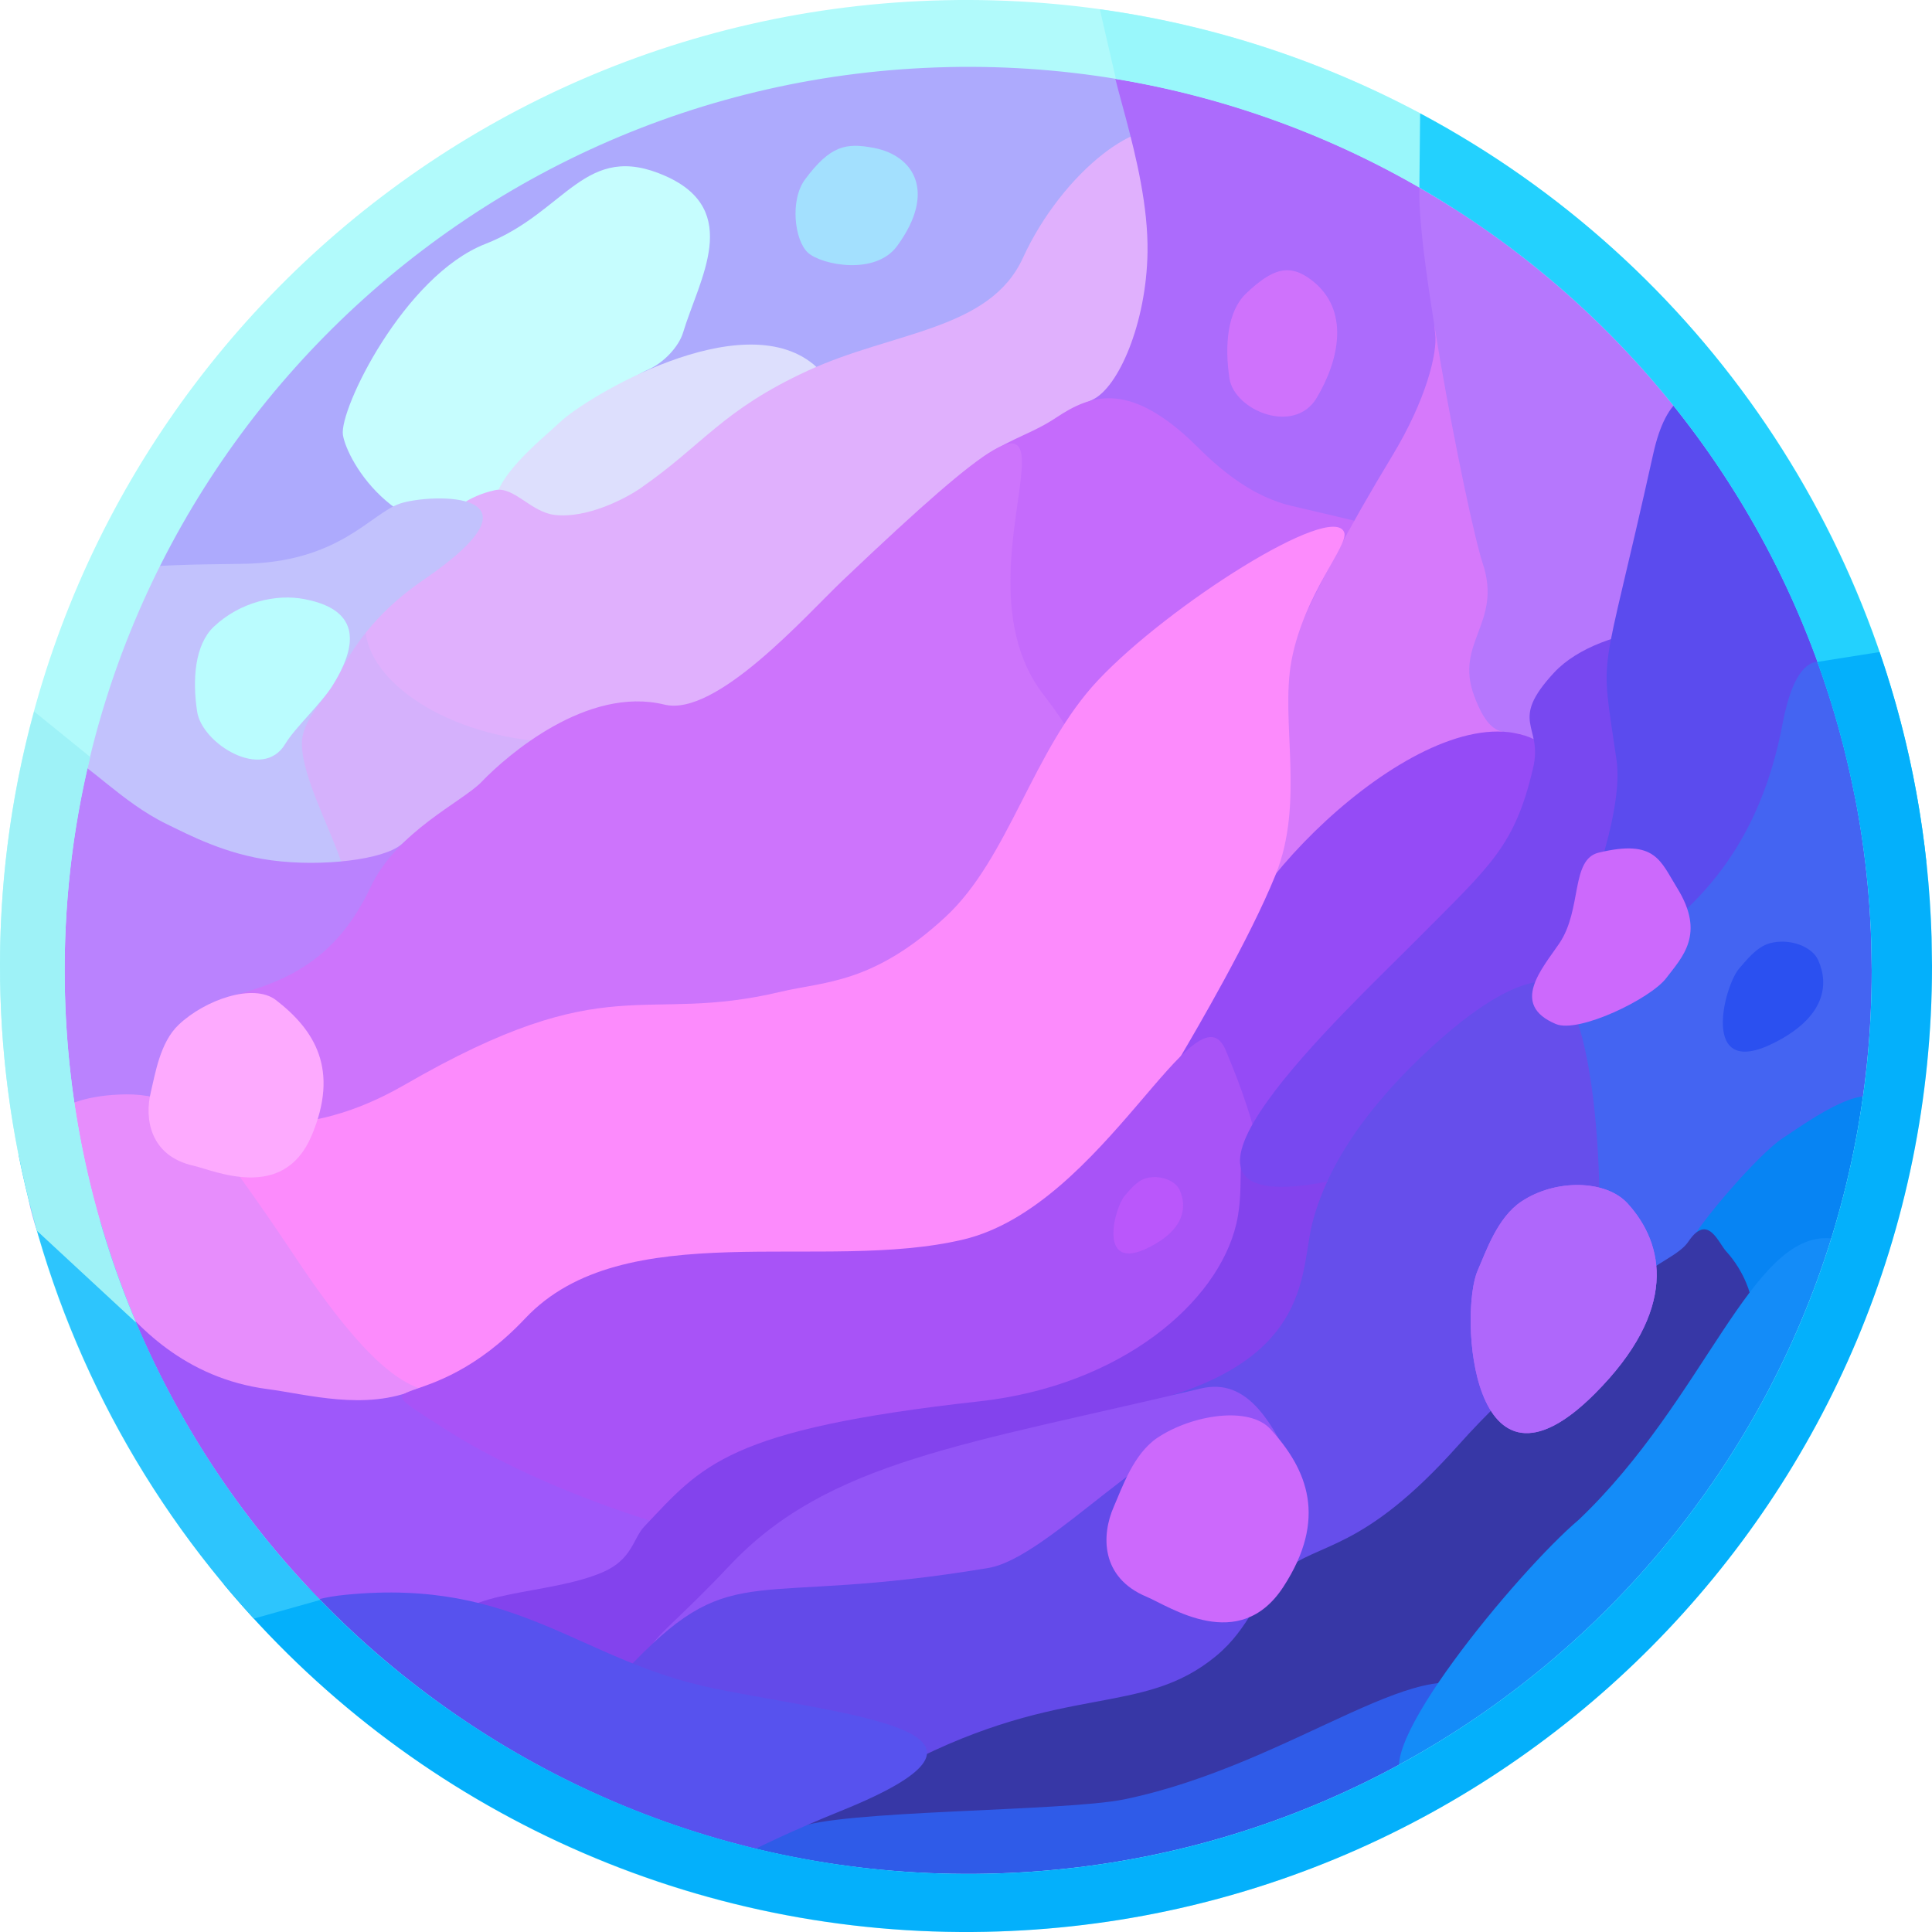
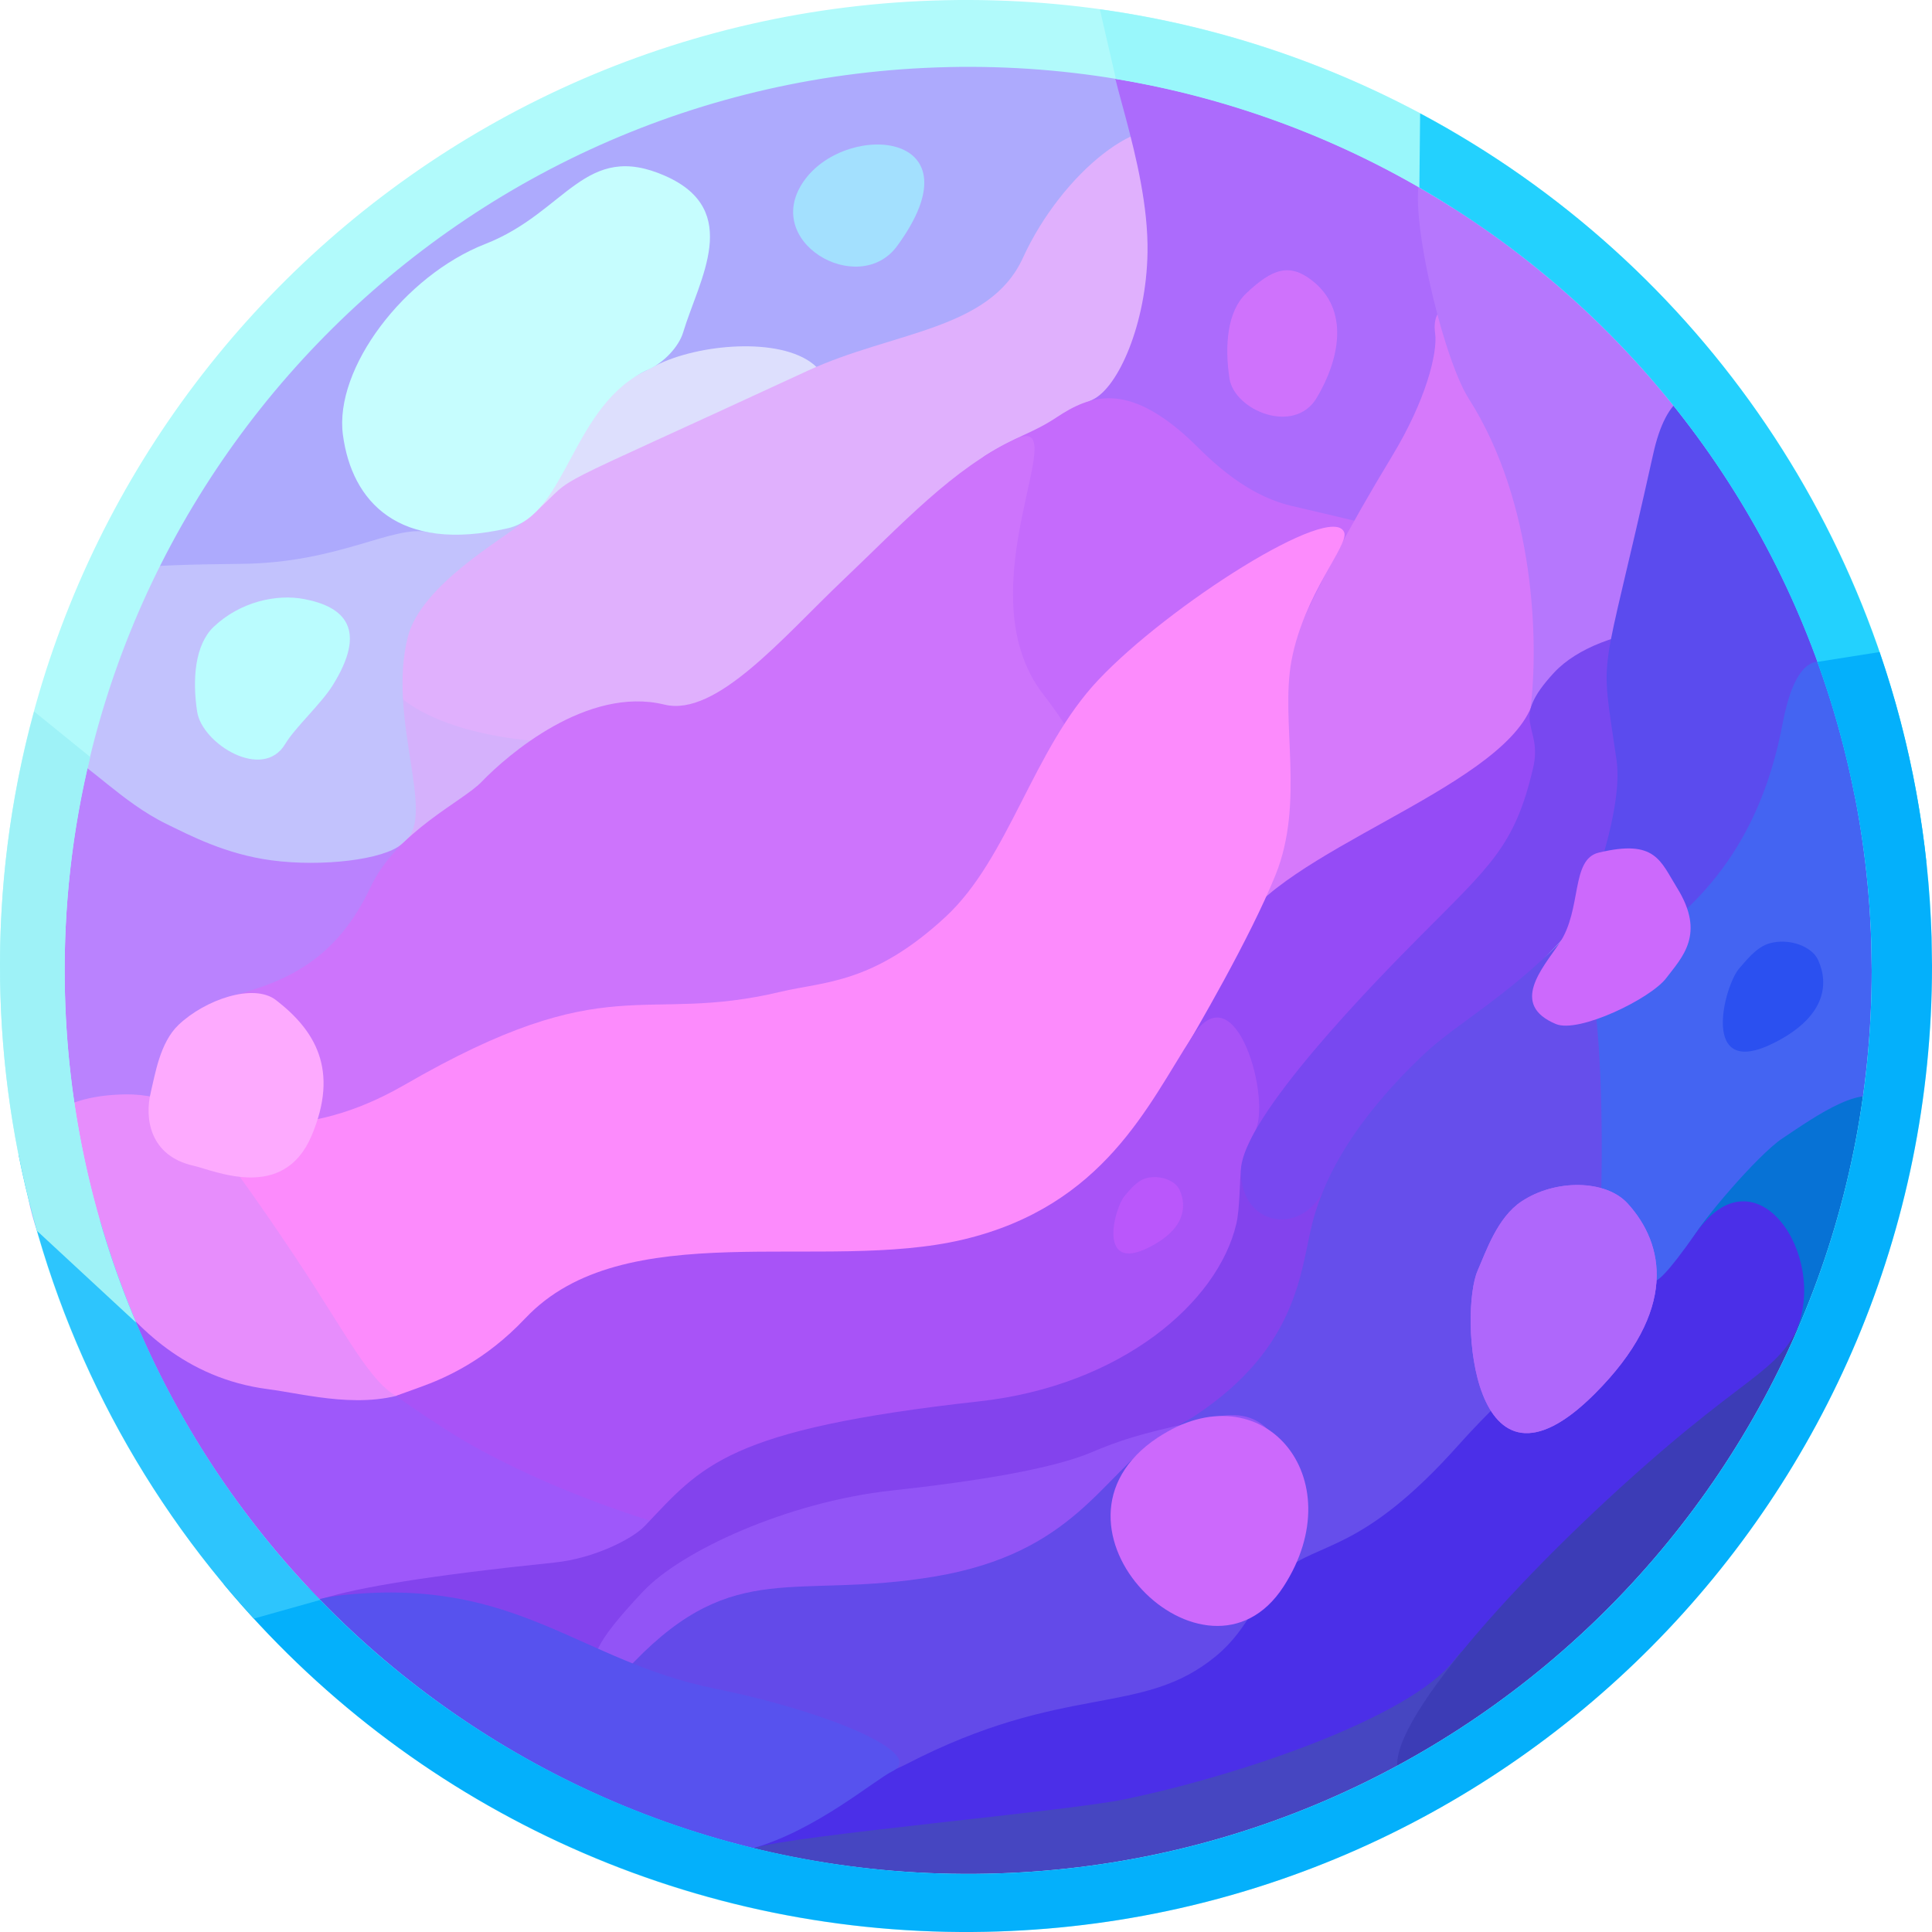
<svg xmlns="http://www.w3.org/2000/svg" width="100mm" height="100mm" viewBox="0 0 100 100" version="1.1" id="svg1" xml:space="preserve">
  <defs id="defs1" />
  <g id="layer1" transform="translate(-57.5876,-61.58408)">
    <path id="path45" style="opacity:1;fill:#adaafd;fill-opacity:1;stroke-width:0.131" d="m 103.563,87.171 c -7.311,1.89 -28.472,8.005 -36.877,7.082 -6.644,-0.729 -1.945,-7.723 0.391,-11.679 3.703,-6.272 14.254,-13.154 23.805,-16.11 2.97,-0.919 12.957,-3.224 23.58,-2.661 30.764,1.631 -7.187,22.409 -10.899,23.369 z" />
    <path id="path40" style="opacity:1;fill:#d5b1fc;fill-opacity:1;stroke-width:0.116" d="m 73.047,103.513 c -0.256,-1.666 -1.341,-4.668 -0.369,-5.592 1.364,-1.297 2.206,-4.621 3.589,-4.117 10.4,3.788 16.312,7.393 6.53,11.618 -9.782,4.225 -9.495,-0.244 -9.751,-1.909 z" />
-     <path id="path43" style="opacity:1;fill:#c6fdfe;fill-opacity:1;stroke-width:0.116" d="m 75.337,84.094 c -0.202,-1.319 3.171,-8.24 7.373,-9.884 4.203,-1.644 5.143,-5.369 9.322,-3.516 4.013,1.78 1.736,5.369 0.912,8.102 -0.226,0.75 -1.018,1.564 -1.764,1.899 -4.018,1.805 -4.212,7.52 -7.314,8.233 C 78.205,90.227 75.54,85.413 75.337,84.094 Z" />
-     <path id="path42" style="opacity:1;fill:#dddffd;fill-opacity:1;stroke-width:0.116" d="m 83.18,88.079 c -0.256,-1.666 2.421,-3.72 3.393,-4.644 1.364,-1.297 9.359,-6.098 13.131,-2.984 1.626,1.342 -1.452,3.046 -4.131,4.539 -0.961,0.536 -5.46,3.82 -5.964,4.663 -1.157,1.938 -6.175,0.091 -6.43,-1.574 z" />
-     <path id="path41" style="opacity:1;fill:#e0b0fd;fill-opacity:1;stroke-width:0.131" d="m 90.761,86.838 c 3.257,-2.262 4.193,-4.011 8.616,-6.057 4.422,-2.047 9.434,-2.084 11.154,-5.843 2.012,-4.398 6.321,-7.867 8.25,-6.309 0.968,0.781 1.315,7.722 -2.413,14.036 -3.703,6.272 -11.446,11.911 -20.997,14.867 -2.97,0.919 -6.652,2.579 -9.218,2.461 -5.388,-0.248 -9.555,-3.125 -9.657,-5.896 -0.029,-0.791 0.898,-1.651 1.454,-2.343 1.4,-1.743 2.544,-4.216 5.264,-4.8 0.969,-0.208 1.849,1.138 3.091,1.283 1.636,0.191 3.618,-0.815 4.455,-1.397 z" />
-     <path id="path38" style="opacity:1;fill:#c2c2fd;fill-opacity:1;stroke-width:0.116" d="m 62.293,96.874 c -0.027,-5.4 -3.029,-5.999 7.78,-6.105 5.088,-0.05 6.672,-2.604 8.231,-3.124 1.559,-0.52 8.042,-0.725 1.192,3.962 -2.146,1.468 -3.461,3.123 -4.364,4.877 -0.672,1.305 -1.955,2.344 -1.919,3.654 0.047,1.71 1.442,4.274 2.031,6.045 1.137,3.422 -5.64,4.601 -11.383,3.3 -1.537,-0.348 -3.455,-4.653 -3.429,-9.086 0.007,-1.2 1.866,-2.372 1.861,-3.522 z" />
+     <path id="path42" style="opacity:1;fill:#dddffd;fill-opacity:1;stroke-width:0.116" d="m 83.18,88.079 c -0.256,-1.666 2.421,-3.719 3.393,-4.644 0.73,-0.694 2.266,-1.545 4.951,-2.927 2.181,-1.123 6.428,-1.504 8.181,-0.058 1.626,1.342 -1.452,3.046 -4.131,4.539 -0.961,0.536 -5.46,3.82 -5.964,4.663 -1.157,1.938 -6.175,0.091 -6.43,-1.574 z" />
+     <path id="path41" style="opacity:1;fill:#e0b0fd;fill-opacity:1;stroke-width:0.131" d="m 99.376,80.781 c 4.422,-2.047 9.434,-2.084 11.154,-5.843 2.012,-4.398 6.321,-7.867 8.25,-6.309 0.968,0.781 1.315,7.722 -2.413,14.036 -3.703,6.272 -11.446,11.911 -20.997,14.867 -2.97,0.919 -6.652,2.579 -9.218,2.461 -5.388,-0.248 -9.602,-2.283 -8.92,-5.043 0.19,-0.768 0.161,-2.504 0.717,-3.196 1.4,-1.743 4.961,-1.498 7.358,-3.672 2.397,-2.174 -0.392,-0.608 14.068,-7.3 z" />
+     <path id="path38" style="opacity:1;fill:#c2c2fd;fill-opacity:1;stroke-width:0.116" d="m 62.293,96.874 c -0.027,-5.4 -3.029,-5.999 7.78,-6.105 5.088,-0.05 7.864,-2.037 9.674,-1.639 1.81,0.398 7.542,-2.709 4.883,-0.493 -1.028,0.857 -5.242,3.234 -5.928,5.895 -1.087,4.22 1.456,9.225 -0.124,10.551 -2.576,2.163 -8.972,5.7 -14.716,4.399 -1.537,-0.348 -3.455,-4.653 -3.429,-9.086 0.007,-1.2 1.866,-2.372 1.861,-3.522 z" />
+     <path id="path43" style="opacity:1;fill:#c6fdfe;fill-opacity:1;stroke-width:0.116" d="m 75.337,84.094 c -0.459,-3.436 3.171,-8.24 7.373,-9.884 4.203,-1.644 5.143,-5.369 9.322,-3.516 4.013,1.78 1.736,5.369 0.912,8.102 -0.226,0.75 -1.018,1.564 -1.764,1.899 -4.018,1.805 -4.212,7.52 -7.314,8.233 -5.661,1.301 -8.07,-1.397 -8.529,-4.833 z" />
    <path id="path34" style="opacity:1;fill:#ba82fe;fill-opacity:1;stroke-width:0.116" d="m 59.144,106.786 c -0.054,-10.785 2.419,-4.809 7.058,-2.555 1.173,0.57 3.038,1.565 5.44,1.884 2.629,0.349 5.792,-0.035 6.725,-0.826 6.177,-5.238 -6.267,8.323 -6.953,9.938 -1.458,3.432 -9.591,4.419 -10.701,4.167 -2.795,-0.633 -1.568,-12.594 -1.568,-12.608 z" />
    <path id="path27" style="opacity:1;fill:#e78dfc;fill-opacity:1;stroke-width:0.131" d="m 64.11,118.228 c 7.761,-0.11 21.614,15.879 18.619,18.004 -10.785,7.651 -19.014,-3.509 -21.378,-7.198 -2.364,-3.689 -5.002,-10.696 2.759,-10.806 z" />
    <path id="path36" style="opacity:1;fill:#ac6bfc;fill-opacity:1;stroke-width:0.131" d="m 114.133,82.273 c 1.336,-0.616 2.791,-3.942 2.85,-7.623 0.076,-4.734 -2.502,-10.317 -1.794,-10.787 1.765,-1.174 13.964,3.941 17.15,6.867 4.445,4.082 1.007,16.933 -3.487,19.171 -4.494,2.238 -24.903,-2.935 -14.719,-7.627 z" />
    <path id="path35" style="opacity:1;fill:#c56bfc;fill-opacity:1;stroke-width:0.131" d="m 108.56,85.179 c 1.618,-1.027 2.45,-1.151 3.708,-1.987 1.765,-1.174 3.667,-1.831 6.853,1.094 0.728,0.669 2.638,2.85 5.305,3.48 4.544,1.073 8.977,1.985 8.102,3.099 -6.286,7.995 -17.184,10.49 -21.186,9.786 -3.256,-2.371 -4.206,-14.568 -2.781,-15.472 z" />
-     <path id="path31" style="opacity:1;fill:#d679fb;fill-opacity:1;stroke-width:0.131" d="m 129.642,85.192 c 1.747,-2.881 2.367,-5.343 2.227,-6.36 -0.46,-3.332 5.965,-0.944 6.699,3.887 0.694,4.569 -4.133,11.761 -2.88,12.325 1.287,0.579 0.635,2.641 1.07,3.919 1.755,5.157 -3.644,10.329 -4.638,10.908 -1.305,0.76 -20.624,5.239 -2.478,-24.679 z" />
-     <path id="path30" style="opacity:1;fill:#b677fd;fill-opacity:1;stroke-width:0.131" d="m 131.207,70.53 c 1.19,-1.756 7.731,6.064 8.878,7.047 3.084,2.642 6.642,7.032 7.517,8.441 1.488,2.396 -5.426,8.923 -6.236,9.993 -0.379,0.501 -0.54,5.512 -4.971,3.61 -0.789,-0.339 -1.584,0.447 -2.502,-2.011 -1.039,-2.783 1.471,-3.772 0.44,-6.864 -0.821,-2.463 -4.019,-18.901 -3.127,-20.216 z" />
-     <path id="path29" style="opacity:1;fill:#954bf6;fill-opacity:1;stroke-width:0.131" d="m 121.597,109.784 c 3.044,-5.755 13.682,-14.56 17.349,-8.022 3.667,6.539 -9.999,23.117 -19.898,18.805 -9.9,-4.312 -0.495,-5.028 2.549,-10.783 z" />
-     <path id="path33" style="opacity:1;fill:#cd74fc;fill-opacity:1;stroke-width:0.131" d="m 82.515,102.052 c 1.314,-1.369 5.46,-4.975 9.463,-3.998 2.683,0.655 7.345,-4.636 9.209,-6.409 16.565,-15.745 4.711,-1.476 10.405,5.886 5.694,7.362 0.854,8.36 -9.729,15.2 -7.052,3.702 -20.771,8.051 -27.178,7.829 -4.064,-0.141 -10.954,-5.908 -5.062,-7.44 2.893,-0.752 5.409,-1.939 7.14,-5.608 1.373,-2.909 4.758,-4.424 5.753,-5.46 z" />
-     <path id="path28" style="opacity:1;fill:#fc8bfc;fill-opacity:1;stroke-width:0.131" d="m 78.527,117.736 c 10.638,-6.153 12.201,-3.085 19.476,-4.82 2.224,-0.53 4.77,-0.393 8.53,-3.879 3.289,-3.05 4.513,-8.668 7.901,-12.257 3.655,-3.872 12.088,-9.229 12.727,-7.648 0.265,0.656 -2.078,3.188 -2.725,6.642 -0.591,3.152 0.703,7.31 -0.829,11.102 -1.334,3.301 -4.143,8.087 -4.904,9.381 -1.529,2.603 -4.875,7.219 -8.614,9.181 -7.052,3.702 -17.468,4.25 -22.271,3.886 -5.793,-0.439 -5.573,11.438 -14.902,-2.605 -9.329,-14.043 -5.027,-2.832 5.611,-8.984 z" />
+     <path id="path31" style="opacity:1;fill:#d679fb;fill-opacity:1;stroke-width:0.131" d="m 129.642,85.192 c 1.747,-2.881 2.367,-5.343 2.227,-6.36 -0.46,-3.332 5.965,-0.944 6.699,3.887 0.694,4.569 -1.636,10.753 -0.383,11.316 0.611,0.275 -0.058,3.174 -0.588,4.113 -0.587,1.04 -1.067,0.143 -0.839,0.815 1.755,5.157 -3.644,10.329 -4.638,10.908 -1.305,0.76 -20.624,5.239 -2.478,-24.679 z" />
+     <path id="path30" style="opacity:1;fill:#b677fd;fill-opacity:1;stroke-width:0.131" d="m 131.207,70.53 c 1.19,-1.756 7.731,6.064 8.878,7.047 3.084,2.642 6.642,7.032 7.517,8.441 1.488,2.396 -5.426,8.923 -6.236,9.993 -0.507,4.526 -3.5,6.078 -4.421,3.61 -0.153,-0.409 -0.224,-0.688 -0.144,-1.31 0.437,-3.425 0.252,-10.696 -3.195,-16.098 -1.396,-2.189 -3.291,-10.369 -2.399,-11.684 z" />
+     <path id="path29" style="opacity:1;fill:#954bf6;fill-opacity:1;stroke-width:0.131" d="m 121.597,109.784 c 2.185,-4.13 13.494,-7.308 15.249,-11.611 0.805,-1.972 1.064,1.743 2.1,3.59 3.667,6.539 -9.999,23.117 -19.898,18.805 -9.9,-4.312 -0.495,-5.028 2.549,-10.783 z" />
+     <path id="path33" style="opacity:1;fill:#cd74fc;fill-opacity:1;stroke-width:0.131" d="m 82.515,102.052 c 1.314,-1.369 5.46,-4.975 9.463,-3.998 2.683,0.655 6.133,-3.484 9.209,-6.409 3.077,-2.924 5.758,-5.852 8.96,-7.331 3.202,-1.48 -2.775,7.761 1.444,13.217 5.694,7.362 0.854,8.36 -9.729,15.2 -7.052,3.702 -20.771,8.051 -27.178,7.829 -4.064,-0.141 -10.954,-5.908 -5.062,-7.44 2.893,-0.752 5.409,-1.939 7.14,-5.608 1.373,-2.909 4.758,-4.424 5.753,-5.46 z" />
+     <path id="path28" style="opacity:1;fill:#fc8bfc;fill-opacity:1;stroke-width:0.131" d="m 78.527,117.736 c 10.638,-6.153 12.201,-3.085 19.476,-4.82 2.224,-0.53 4.77,-0.393 8.53,-3.879 3.289,-3.05 4.513,-8.668 7.901,-12.257 3.655,-3.872 12.088,-9.229 12.727,-7.648 0.265,0.656 -2.078,3.188 -2.725,6.642 -0.591,3.152 0.703,7.31 -0.829,11.102 -1.334,3.301 -4.143,8.087 -4.904,9.381 -0.774,1.318 -1.867,3.239 -3.388,4.982 -1.483,1.701 -3.38,3.23 -5.226,4.199 -7.052,3.702 -17.468,4.25 -22.271,3.886 -4.169,-0.316 -5.863,6.388 -9.604,4.578 -1.457,-0.705 -2.683,-3.246 -5.298,-7.183 -9.329,-14.043 -5.027,-2.832 5.611,-8.984 z" />
    <path id="path26" style="opacity:1;fill:#9e58fa;fill-opacity:1;stroke-width:0.131" d="m 61.459,127.665 c -0.293,-5.074 1.443,4.704 9.974,5.818 2.058,0.269 5.077,1.142 7.712,0.006 3.239,-1.397 18.55,7.681 15.555,9.806 -9.526,6.758 -14.916,5.565 -21.249,1.584 -0.837,-0.526 -1.007,-1.728 -1.916,-2.314 -4.824,-3.111 -9.782,-9.825 -10.075,-14.898 z" />
-     <path id="path24" style="opacity:1;fill:#a853f7;fill-opacity:1;stroke-width:0.131" d="m 84.776,129.821 c 5.096,-5.414 15.406,-2.347 22.681,-4.082 7.276,-1.735 12.094,-13.459 13.59,-9.758 0.717,1.775 3.616,8.322 1.025,12.733 -4.413,7.513 -15.111,13.905 -22.46,13.348 -5.793,-0.439 -14.206,-3.422 -19.029,-6.534 -4.824,-3.111 -0.904,-0.294 4.193,-5.708 z" />
-     <path id="path21" style="opacity:1;fill:#8343ed;fill-opacity:1;stroke-width:0.131" d="m 90.944,140.588 c 2.98,-3.137 4.231,-5.018 17.343,-6.472 7.332,-0.813 12.342,-5.115 13.293,-9.188 0.517,-2.213 -0.217,-4.125 0.96,-4.077 1.701,0.069 5.386,2.92 5.776,3.884 1.939,4.798 -22.587,25.526 -25.201,27.839 -4.352,3.85 -9.657,-3.095 -14.282,-4.675 -2.037,-0.696 -8.151,-1.013 -7.883,-2.116 0.463,-1.909 5.043,-1.621 7.826,-2.818 1.548,-0.666 1.571,-1.75 2.167,-2.377 z" />
-     <path id="path23" style="opacity:1;fill:#7848f0;fill-opacity:1;stroke-width:0.131" d="m 130.972,110.167 c 3.783,-3.813 5.021,-4.774 5.972,-8.847 0.517,-2.213 -1.308,-2.34 1.08,-4.919 2.388,-2.58 9.004,-3.249 10.169,-0.368 1.164,2.881 -11.956,24.96 -22.253,26.776 -10.297,1.815 1.248,-8.828 5.031,-12.641 z" />
+     <path id="path24" style="opacity:1;fill:#a853f7;fill-opacity:1;stroke-width:0.131" d="m 84.776,129.821 c 5.096,-5.414 15.406,-2.347 22.681,-4.082 7.276,-1.735 9.562,-6.985 11.84,-10.503 2.278,-3.518 4.147,3.397 3.226,4.944 -1.406,2.361 1.061,5.959 -0.451,8.534 -4.413,7.513 -15.111,13.905 -22.46,13.348 -5.793,-0.439 -14.206,-3.422 -19.029,-6.534 -1.672,-1.079 -2.502,-1.693 -2.502,-1.693 0,0 0.455,-0.168 1.241,-0.449 1.281,-0.457 3.39,-1.374 5.453,-3.566 z" />
+     <path id="path21" style="opacity:1;fill:#8343ed;fill-opacity:1;stroke-width:0.131" d="m 90.944,140.588 c 2.98,-3.137 4.231,-5.018 17.343,-6.472 7.332,-0.813 12.342,-5.115 13.293,-9.188 0.19,-0.813 0.166,-2.251 0.247,-2.861 0.079,-0.59 0.264,-0.359 0.399,-0.688 0.106,-0.257 0.044,-0.488 0.369,-0.517 2.051,-0.18 6.824,1.847 5.72,3.872 -0.764,1.402 -1.289,6.451 -4.379,9.952 -6.924,7.845 -19.015,16.288 -20.823,17.887 -4.352,3.85 -9.657,-3.095 -14.282,-4.675 -10.998,-0.718 -28.272,-2.784 -2.55,-5.436 2.098,-0.216 4.065,-1.248 4.661,-1.876 z" />
+     <path id="path23" style="opacity:1;fill:#7848f0;fill-opacity:1;stroke-width:0.131" d="m 130.972,110.167 c 3.783,-3.813 5.021,-4.774 5.972,-8.847 0.517,-2.213 -1.308,-2.34 1.08,-4.919 2.388,-2.58 9.004,-3.249 10.169,-0.368 1.905,4.715 -21.009,24.59 -22.061,27.05 -1.052,2.46 -4.299,2.072 -4.315,-0.879 -0.015,-2.723 7.046,-9.911 9.155,-12.037 z" />
    <path id="path22" style="opacity:1;fill:#5b4bee;fill-opacity:1;stroke-width:0.131" d="m 141.254,100.888 c -0.868,-6.02 -0.852,-3.367 1.903,-15.805 2.755,-12.438 16.298,15.85 2.6,26.016 -13.698,10.166 -3.635,-4.191 -4.502,-10.211 z" />
-     <path id="path17" style="opacity:1;fill:#4464f2;fill-opacity:1;stroke-width:0.131" d="m 137.812,115.9 c -0.073,-4.885 9.701,-4.469 12.044,-16.869 2.343,-12.4 12.661,14.556 0.458,24.584 -12.203,10.028 -12.428,-2.83 -12.502,-7.715 z" />
-     <path id="path16" style="opacity:1;fill:#0784f3;fill-opacity:1;stroke-width:0.131" d="m 145.078,125.9 c 0.425,-0.962 3.507,-4.556 4.765,-5.392 1.765,-1.174 4.343,-3.024 5.461,-1.799 0.924,1.013 -0.401,2.678 -1.069,4.911 -0.716,2.393 -0.884,5.396 -3.129,7.641 -6.419,6.419 -6.986,-3.19 -6.028,-5.361 z" />
-     <path id="path15" style="opacity:1;fill:#664eeb;fill-opacity:1;stroke-width:0.131" d="m 117.548,134.013 c 7.954,-2.225 7.345,-6.64 7.954,-9.073 0.938,-3.747 3.757,-6.866 5.824,-8.821 1.926,-1.823 4.33,-3.666 6.135,-3.737 2.917,-0.115 3.311,12.554 2.641,16.644 -2.262,13.809 -17.59,15.217 -22.215,13.638 -4.625,-1.58 -8.293,-6.426 -0.339,-8.651 z" />
-     <path id="path14" style="opacity:1;fill:#9254f6;fill-opacity:1;stroke-width:0.131" d="m 95.356,142.614 c 5.096,-5.414 12.25,-6.266 24.383,-9.16 2.417,-0.576 3.811,1.66 5.307,5.361 1.939,4.798 -14.424,12.649 -17.038,14.962 -4.352,3.85 -8.845,-4.018 -13.47,-5.598 -4.625,-1.58 -4.279,-0.152 0.817,-5.566 z" />
-     <path id="path12" style="opacity:1;fill:#634ae9;fill-opacity:1;stroke-width:0.131" d="m 90.422,147.588 c 5.217,-5.374 6.023,-2.789 18.326,-4.847 3.169,-0.53 8.804,-7.306 12.545,-7.453 2.917,-0.115 5.023,7.881 1.919,10.627 -8.4,7.431 -14.461,9.04 -19.086,7.46 -4.625,-1.58 -18.921,-0.413 -13.705,-5.787 z" />
-     <path id="path9" style="opacity:1;fill:#3737a6;fill-opacity:1;stroke-width:0.131" d="m 104.465,152.913 c 8.26,-4.287 12.205,-2.413 16.077,-5.623 1.762,-1.461 2.097,-3.197 3.471,-4.367 1.825,-1.554 4.073,-0.948 9.054,-6.53 2.939,-3.294 6.76,-6.406 9.432,-8.699 0.894,-0.767 2.043,-1.194 2.474,-1.838 1.008,-1.505 1.548,0.049 1.963,0.5 0.842,0.916 1.773,2.67 1.24,4.378 -0.671,2.146 -4.298,4.701 -7.516,8.401 -2.101,2.415 -4.786,7.211 -7.944,10.13 -1.844,1.705 -4.318,2.172 -5.697,2.729 -10.236,4.139 -27.28,3.818 -30.296,4.413 -3.015,0.595 -0.517,0.792 7.742,-3.494 z" />
-     <path id="path6" style="opacity:1;fill:#2f5be8;fill-opacity:1;stroke-width:0.131" d="m 115.776,154.719 c 8.874,-1.824 16.056,-8.341 18.74,-5.205 0.877,1.024 -11.117,8.422 -19.181,9.12 -7.159,0.62 -17.953,0.705 -20.442,-0.41 -1.193,-0.535 3.049,-1.59 3.94,-2.012 1.996,-0.946 13.849,-0.857 16.943,-1.493 z" />
-     <path id="path8" style="opacity:1;fill:#5752ee;fill-opacity:1;stroke-width:0.131" d="m 75.502,144.127 c 8.912,-0.869 12.037,3.423 19.063,4.854 7.027,1.431 16.815,2.184 6.579,6.323 -10.236,4.139 -5.157,4.359 -13.668,0.822 -8.511,-3.537 -20.887,-11.13 -11.974,-11.999 z" />
+     <path id="path17" style="opacity:1;fill:#4464f2;fill-opacity:1;stroke-width:0.131" d="m 137.812,115.9 c -0.073,-4.885 9.701,-4.469 12.044,-16.869 2.343,-12.4 12.661,14.556 0.458,24.584 -2.91,2.391 -6.624,4.709 -8.332,4.916 -5.454,0.661 -4.114,-8.911 -4.169,-12.631 z" />
+     <path id="path16" style="opacity:1;fill:#0772d5;fill-opacity:1;stroke-width:0.131" d="m 145.078,125.9 c 0.425,-0.962 3.507,-4.556 4.765,-5.392 1.765,-1.174 4.343,-3.024 5.461,-1.799 0.924,1.013 -0.401,2.678 -1.069,4.911 -0.716,2.393 -0.884,5.396 -3.129,7.641 -6.419,6.419 -6.986,-3.19 -6.028,-5.361 z" />
+     <path id="path15" style="opacity:1;fill:#664eeb;fill-opacity:1;stroke-width:0.131" d="m 119.478,134.838 c 5.303,-3.529 5.415,-7.465 6.024,-9.898 0.938,-3.747 3.757,-6.866 5.824,-8.821 1.549,-1.466 4.292,-2.982 6.972,-5.732 2.679,-2.75 2.386,15.088 1.804,18.639 -2.262,13.809 -17.59,15.217 -22.215,13.638 -4.037,-1.379 -4.052,-3.726 -0.414,-6.621 0.53,-0.422 1.331,-0.756 2.005,-1.205 z" />
+     <path id="path14" style="opacity:1;fill:#9254f6;fill-opacity:1;stroke-width:0.131" d="m 90.886,143.946 c 1.952,-2.074 7.44,-4.622 12.861,-5.213 4.431,-0.483 8.33,-1.122 10.37,-1.991 2.029,-0.865 3.324,-1.101 5.962,-1.73 2.417,-0.576 3.472,0.102 4.967,3.804 1.939,4.798 -14.424,12.649 -17.038,14.962 -4.352,3.85 -9.361,-2.843 -13.986,-4.423 -4.625,-1.58 -8.234,0.005 -3.138,-5.409 z" />
+     <path id="path12" style="opacity:1;fill:#634ae9;fill-opacity:1;stroke-width:0.131" d="m 90.422,147.588 c 5.217,-5.374 8.296,-3.19 15.531,-4.401 7.235,-1.21 8.649,-5.204 11.729,-7.291 1.423,-0.964 2.429,-0.562 3.611,-0.608 2.917,-0.115 5.023,7.881 1.919,10.627 -8.4,7.431 -14.461,9.04 -19.086,7.46 -4.625,-1.58 -18.921,-0.413 -13.705,-5.787 z" />
+     <path id="path9" style="opacity:1;fill:#4b2fe8;fill-opacity:1;stroke-width:0.131" d="m 104.465,152.913 c 8.26,-4.287 12.205,-2.413 16.077,-5.623 1.762,-1.461 2.097,-3.197 3.471,-4.367 1.825,-1.554 4.073,-0.948 9.054,-6.53 2.939,-3.294 6.76,-6.406 9.432,-8.699 0.894,-0.767 -0.213,2.107 2.883,-2.311 3.096,-4.419 6.856,1.195 5.173,5.097 -1.684,3.902 -5.624,5.378 -8.843,9.077 -2.101,2.415 -5.838,6.79 -8.997,9.709 -1.844,1.705 -4.318,2.172 -5.697,2.729 -8.209,3.319 -22.376,5.895 -28.595,6.25 -6.411,-1.829 2.617,-3.618 6.041,-5.332 z" />
+     <path id="path6" style="opacity:1;fill:#4646c1;fill-opacity:1;stroke-width:0.131" d="m 115.776,154.719 c 5.919,-1.217 14.781,-4.225 17.075,-7.199 1.479,-1.918 0.771,0.951 1.665,1.995 0.877,1.024 -11.117,8.422 -19.181,9.12 -7.159,0.62 -17.953,0.705 -20.442,-0.41 -1.193,-0.535 0.76,-0.689 1.7,-0.985 2.124,-0.669 16.089,-1.884 19.183,-2.52 z" />
+     <path id="path8" style="opacity:1;fill:#5752ee;fill-opacity:1;stroke-width:0.131" d="m 75.502,144.127 c 8.912,-0.869 12.037,3.423 19.063,4.854 5.944,1.21 11.014,3.375 9.211,4.283 -0.962,0.485 -3.93,3.031 -7.161,3.968 -2.825,0.819 -5.74,0.176 -9.139,-1.106 -8.624,-3.252 -20.887,-11.13 -11.974,-11.999 z" />
    <path id="path10" style="opacity:1;fill:#af67fb;fill-opacity:1;stroke-width:0.131" d="m 134.072,127.346 c 0.425,-0.962 1.011,-2.74 2.269,-3.576 1.765,-1.174 4.371,-1.124 5.489,0.102 1.914,2.098 2.637,5.518 -1.702,9.857 -6.419,6.419 -7.015,-4.212 -6.056,-6.382 z" />
-     <path id="path11" style="opacity:1;fill:#148cf8;fill-opacity:1;stroke-width:0.131" d="m 139.303,140.247 c 6.561,-6.247 8.944,-14.935 13.055,-14.567 4.491,0.402 -4.199,13.58 -10.079,18.717 -5.411,4.728 -9.454,10.611 -11.884,9.371 -2.265,-1.156 5.746,-10.844 8.908,-13.522 z" />
-     <path id="path13" style="opacity:1;fill:#cc69fc;fill-opacity:1;stroke-width:0.131" d="m 115.237,139.572 c 0.425,-0.962 1.011,-2.74 2.269,-3.576 1.765,-1.174 4.726,-1.663 5.844,-0.437 1.914,2.098 2.956,4.626 0.671,8.15 -2.285,3.524 -5.907,1.017 -7.089,0.522 -2.395,-1.002 -2.336,-3.204 -1.695,-4.658 z" />
+     <path id="path11" style="opacity:1;fill:#3c3cb6;fill-opacity:1;stroke-width:0.131" d="m 141.454,138.586 c 7.366,-6.709 8.266,-5.66 9.738,-9.516 1.354,-3.546 1.366,0.87 -1.108,5.918 -1.745,3.56 -5.374,7.284 -7.805,9.409 -5.411,4.728 -9.454,10.611 -11.884,9.371 -2.265,-1.156 3.694,-8.473 11.059,-15.183 z" />
+     <path id="path13" style="opacity:1;fill:#cc69fc;fill-opacity:1;stroke-width:0.131" d="m 117.506,135.996 c 5.384,-3.579 10.173,2.07 6.515,7.712 -3.983,6.143 -13.371,-3.155 -6.515,-7.712 z" />
    <path id="path18" style="opacity:1;fill:#cc69fc;fill-opacity:1;stroke-width:0.131" d="m 138.298,110.412 c 1.19,-1.756 0.573,-4.345 2.042,-4.697 2.942,-0.706 3.182,0.423 4.057,1.832 1.488,2.396 0.247,3.59 -0.563,4.661 -0.81,1.07 -4.531,2.874 -5.714,2.38 -2.395,-1.002 -0.714,-2.861 0.178,-4.175 z" />
    <path id="path19" style="opacity:1;fill:#af67fb;fill-opacity:1;stroke-width:0.131" d="m 134.072,127.346 c 0.425,-0.962 1.011,-2.74 2.269,-3.576 1.765,-1.174 4.371,-1.124 5.489,0.102 1.914,2.098 2.637,5.518 -1.702,9.857 -6.419,6.419 -7.015,-4.212 -6.056,-6.382 z" />
    <path id="path20" style="opacity:1;fill:#2b50f0;fill-opacity:1;stroke-width:0.063" d="m 147.609,111.71 c 0.34,-0.378 0.876,-1.107 1.58,-1.302 0.987,-0.274 2.177,0.141 2.507,0.872 0.564,1.252 0.382,2.932 -2.263,4.273 -3.914,1.985 -2.59,-2.989 -1.823,-3.843 z" />
    <path id="path25" style="opacity:1;fill:#ba57fb;fill-opacity:1;stroke-width:0.044" d="m 115.807,123.474 c 0.236,-0.262 0.609,-0.769 1.097,-0.904 0.686,-0.19 1.512,0.098 1.74,0.605 0.392,0.869 0.266,2.035 -1.571,2.967 -2.717,1.378 -1.798,-2.075 -1.266,-2.668 z" />
    <path id="path32" style="opacity:1;fill:#fdaafe;fill-opacity:1;stroke-width:0.116" d="m 65.395,118.105 c 0.224,-0.906 0.464,-2.552 1.436,-3.476 1.364,-1.297 3.878,-2.179 5.044,-1.278 1.996,1.542 3.295,3.592 1.837,7.025 -1.458,3.432 -5.01,1.795 -6.12,1.543 -2.248,-0.509 -2.535,-2.444 -2.196,-3.814 z" />
    <path id="path37" style="opacity:0.774;fill:#da74fd;fill-opacity:1;stroke-width:0.116" d="m 121.225,81.169 c -0.256,-1.666 -0.117,-3.464 0.854,-4.388 1.364,-1.297 2.244,-1.587 3.409,-0.687 1.996,1.542 1.409,4.144 0.252,6.082 -1.157,1.938 -4.26,0.659 -4.516,-1.007 z" />
    <path id="path39" style="opacity:1;fill:#bafcfe;fill-opacity:1;stroke-width:0.116" d="m 67.792,98.419 c -0.256,-1.666 -0.117,-3.464 0.854,-4.388 1.364,-1.297 3.246,-1.715 4.693,-1.438 2.071,0.396 3.299,1.542 1.457,4.482 -0.584,0.933 -1.943,2.175 -2.446,3.018 -1.157,1.938 -4.303,-0.008 -4.558,-1.673 z" />
-     <path id="path44" style="opacity:1;fill:#a3e0fe;fill-opacity:1;stroke-width:0.116" d="m 99.415,74.67 c -0.704,-0.625 -0.955,-2.732 -0.153,-3.807 1.307,-1.751 2.112,-1.899 3.558,-1.623 2.071,0.396 3.252,2.279 1.202,5.078 -1.128,1.54 -3.904,0.977 -4.608,0.352 z" />
+     <path id="path44" style="opacity:1;fill:#a3e0fe;fill-opacity:1;stroke-width:0.116" d="m 99.262,70.863 c 2.265,-3.034 9.086,-2.453 4.76,3.455 -1.991,2.719 -7.156,-0.246 -4.76,-3.455 z" />
    <path id="path1" style="opacity:1;fill:#b1fafb;fill-opacity:1;stroke-width:0.051" d="m 106.478,61.596 a 50,50 0 0 0 -48.885,50.728 50,50 0 0 0 50.364,49.259 50,50 0 0 0 49.63,-49.999 l -0.022,-1.479 A 50,50 0 0 0 106.478,61.596 Z m 0.185,3.46 a 46.766,46.766 0 0 1 47.783,45.371 l 0.021,1.384 a 46.766,46.766 0 0 1 -46.42,46.765 46.766,46.766 0 0 1 -47.107,-46.073 46.766,46.766 0 0 1 45.723,-47.446 z" />
    <path id="path49" style="opacity:1;fill:#99f7fb;fill-opacity:1;stroke-width:0.131" d="m 114.515,62.066 0.832,3.608 a 46.766,46.766 0 0 1 17.464,6.684 l -0.087,-3.996 a 50,50 0 0 0 -18.208,-6.295 z" />
    <path id="path48" style="opacity:1;fill:#23d1fe;fill-opacity:1;stroke-width:0.131" d="m 131.093,67.454 -0.039,3.84 a 46.766,46.766 0 0 1 22.527,31.46 46.766,46.766 0 0 1 0,5.1e-4 l 3.715,3.441 A 50,50 0 0 0 131.093,67.454 Z" />
    <path id="path47" style="opacity:1;fill:#04b0fb;fill-opacity:1;stroke-width:0.131" d="m 154.873,95.334 -3.217,0.509 a 46.766,46.766 0 0 1 2.79,14.584 l 0.021,1.384 a 46.766,46.766 0 0 1 -46.42,46.765 46.766,46.766 0 0 1 -34.509,-14.828 l -4.386,-0.185 a 50,50 0 0 0 38.806,18.02 50,50 0 0 0 49.63,-49.999 l -0.022,-1.479 a 50,50 0 0 0 -2.692,-14.771 z" />
    <path id="path46" style="opacity:1;fill:#2dc5fd;fill-opacity:1;stroke-width:0.131" d="m 58.554,121.367 a 50,50 0 0 0 12.17,23.996 l 3.435,-0.965 A 46.766,46.766 0 0 1 62.77,124.781 Z" />
    <path id="rect45" style="opacity:1;fill:#9ef2f7;fill-opacity:1;stroke-width:0.131" d="m 59.354,98.412 a 50,50 0 0 0 -1.761,13.912 50,50 0 0 0 1.91,12.969 l 5.134,4.756 a 46.766,46.766 0 0 1 -3.698,-17.545 46.766,46.766 0 0 1 1.318,-11.739 z" />
  </g>
</svg>
